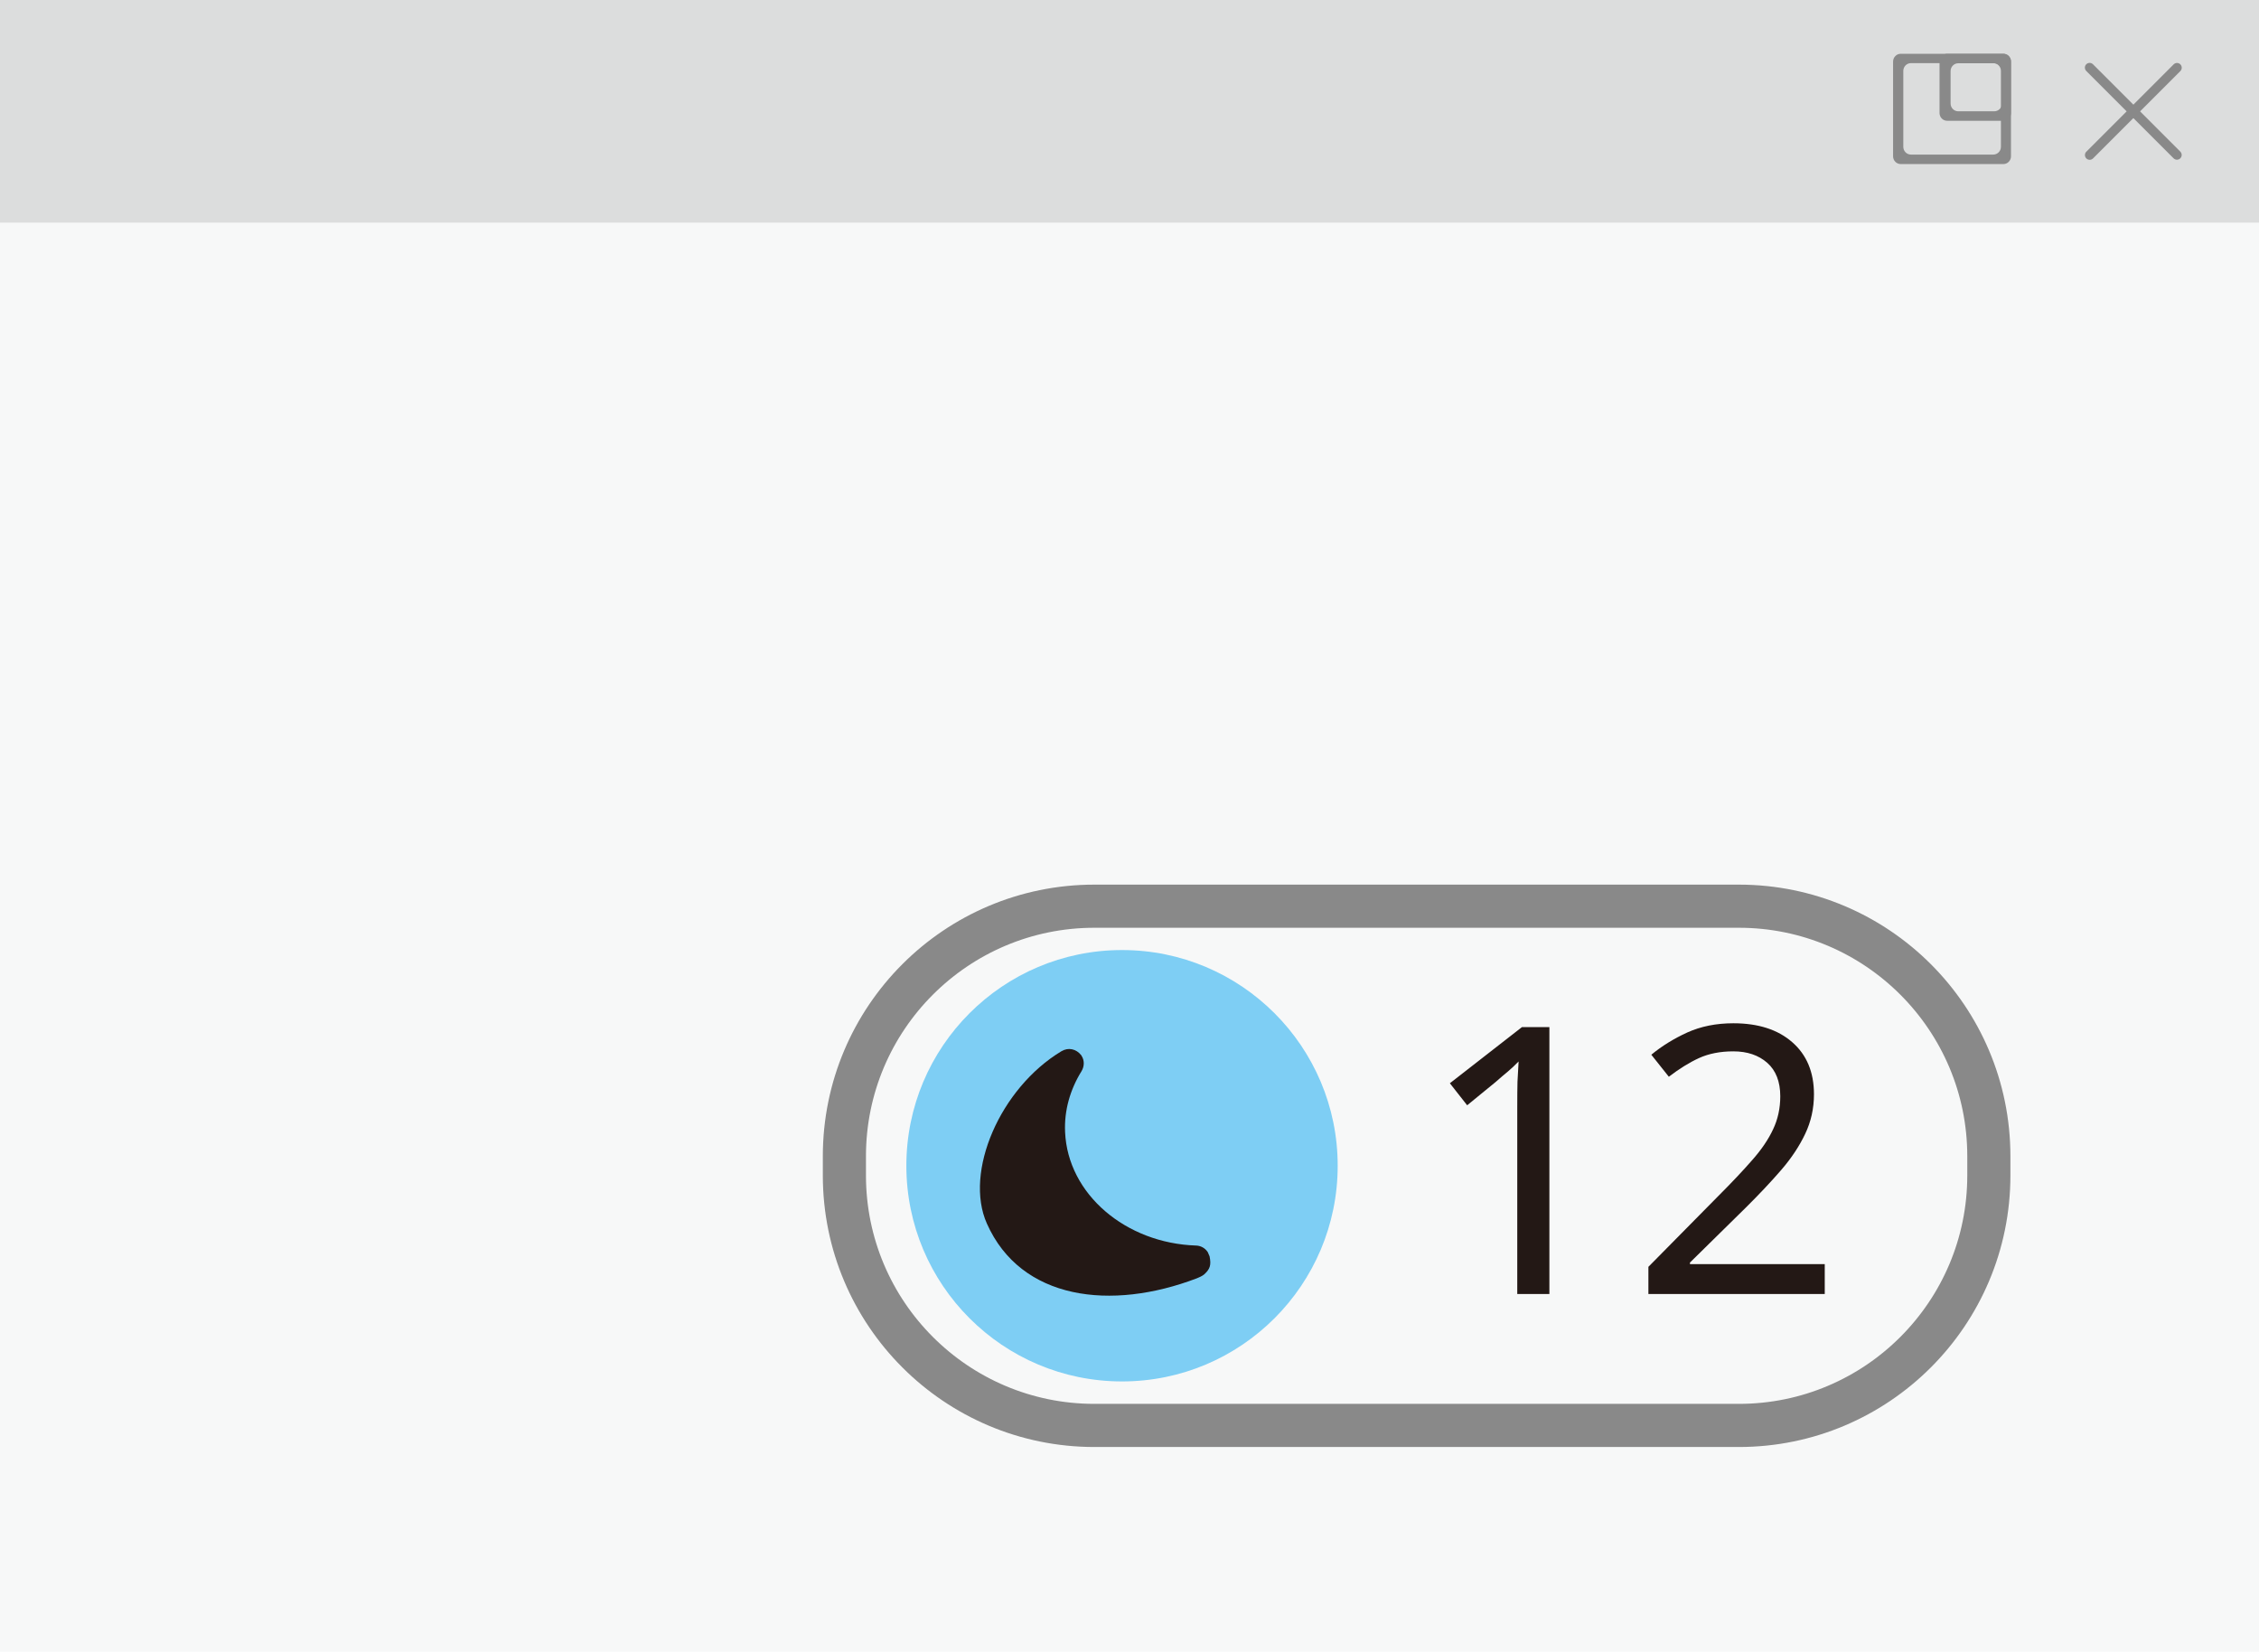
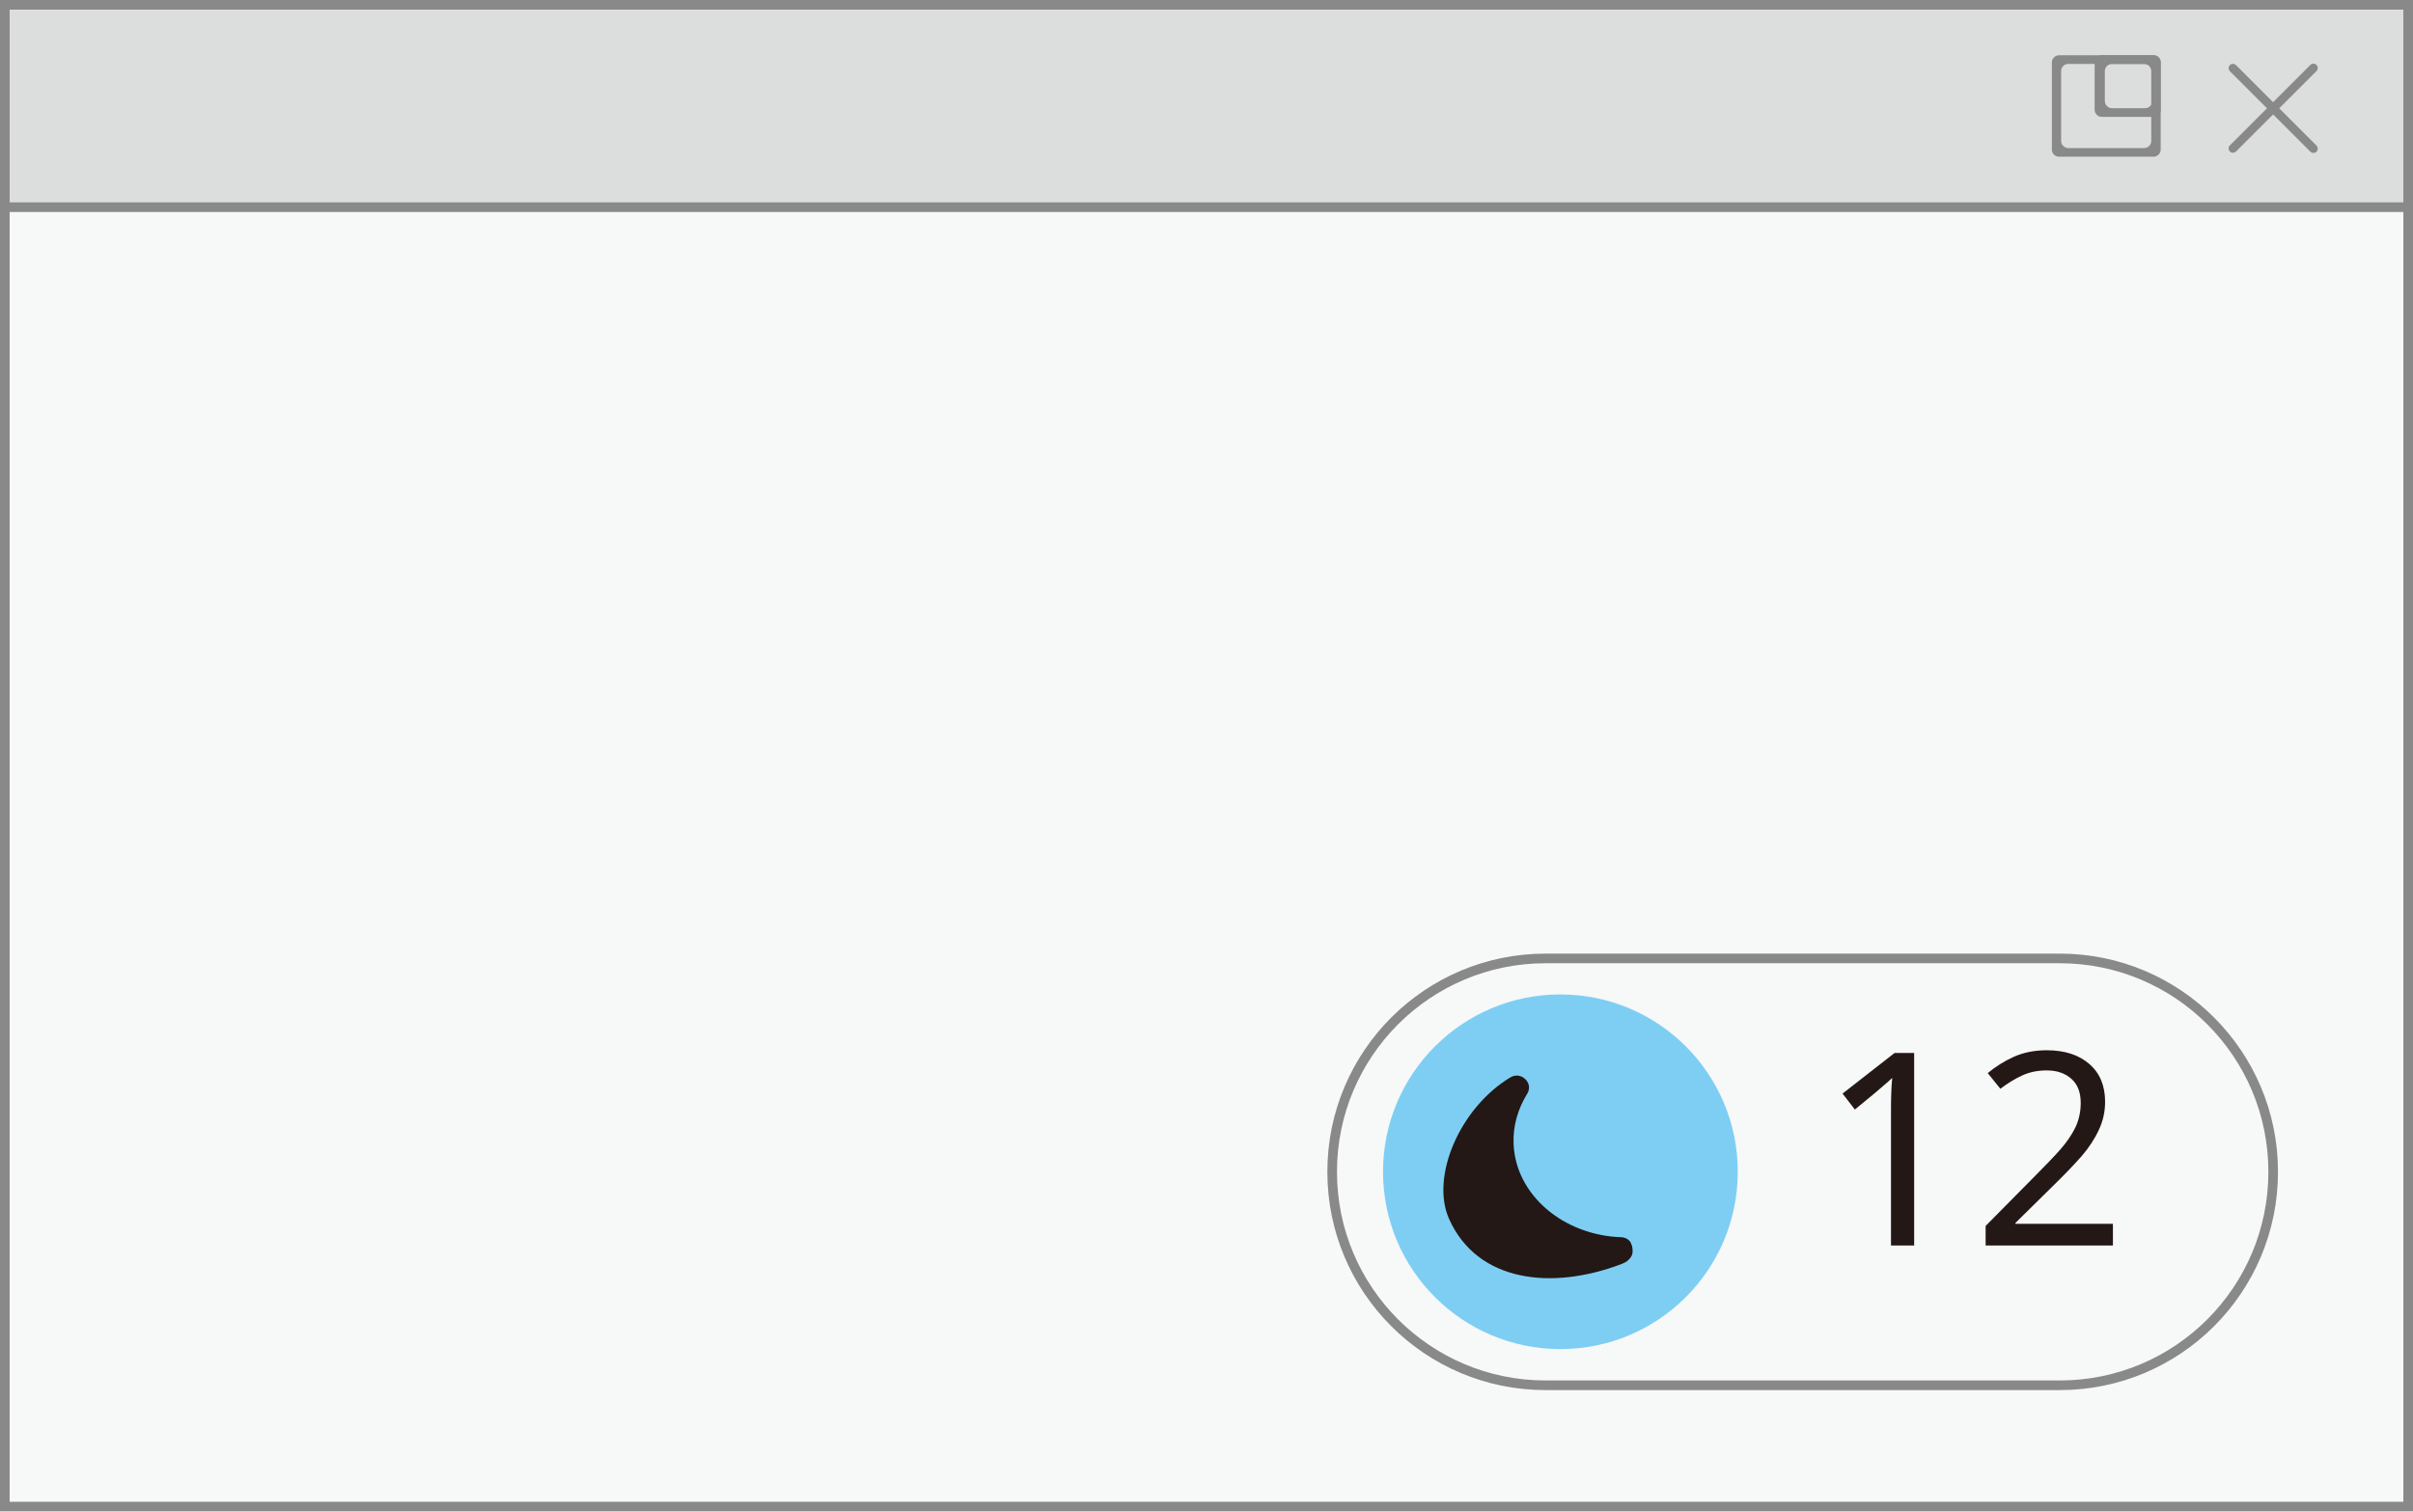
- <svg xmlns="http://www.w3.org/2000/svg" id="_레이어_2" data-name="레이어 2" viewBox="0 0 157.12 114.87">
+ <svg xmlns="http://www.w3.org/2000/svg" id="_레이어_2" data-name="레이어 2" viewBox="0 0 125.29 78.5">
  <defs>
    <style>
+       .cls-1 {
+         font-family: MyriadConceptRoman-Regular, 'Myriad Variable Concept';
+         font-size: 14px;
+         font-variation-settings: 'wght' 400, 'wdth' 100;
+       }
+ 
      .cls-1, .cls-2 {
+         fill: #231815;
+       }
+ 
+       .cls-3 {
        fill: #f7f8f8;
      }

-       .cls-3 {
-         fill: #dcdddd;
+       .cls-3, .cls-4 {
+         stroke: #898989;
+         stroke-miterlimit: 10;
+         stroke-width: .5px;
+       }
+ 
+       .cls-5 {
+         fill: #7ecef4;
+       }
+ 
+       .cls-6 {
+         fill: #898989;
      }

      .cls-4 {
-         fill: #7ecef4;
-       }
- 
-       .cls-2 {
-         stroke: #898989;
-         stroke-miterlimit: 10;
-         stroke-width: 3px;
-       }
- 
-       .cls-5 {
-         font-family: MyriadConceptRoman-Regular, 'Myriad Variable Concept';
-         font-size: 26px;
-         font-variation-settings: 'wght' 400, 'wdth' 100;
-       }
- 
-       .cls-5, .cls-6 {
-         fill: #231815;
-       }
- 
-       .cls-7 {
-         fill: #898989;
+         fill: #dcdddd;
      }
    </style>
  </defs>
  <g id="_레이어_1-2" data-name="레이어 1">
    <g>
+       <rect class="cls-3" x=".25" y=".25" width="124.79" height="78" />
+       <rect class="cls-4" x=".25" y=".25" width="124.79" height="10.51" />
      <g>
-         <g>
-           <rect class="cls-1" width="157.12" height="114.87" />
-           <rect class="cls-3" width="157.12" height="15.48" />
-         </g>
-         <g>
-           <rect class="cls-7" x="143.75" y="7.41" width="9.25" height=".66" rx=".33" ry=".33" transform="translate(247.82 118.13) rotate(-135)" />
-           <rect class="cls-7" x="143.75" y="7.41" width="9.25" height=".66" rx=".33" ry=".33" transform="translate(37.99 107.19) rotate(-45)" />
-         </g>
-         <g>
-           <path class="cls-7" d="m139.34,3.74h-7.14c-.29,0-.53.24-.53.54v6.59c0,.3.24.54.53.54h7.14c.29,0,.53-.24.53-.54v-6.59c0-.3-.24-.54-.53-.54Zm-.17,6.47c0,.3-.24.54-.53.54h-5.73c-.29,0-.53-.24-.53-.54v-5.28c0-.3.24-.54.53-.54h5.73c.29,0,.53.24.53.54v5.28Z" />
-           <path class="cls-7" d="m139.34,3.74h-3.91c-.29,0-.53.24-.53.54v3.58c0,.3.24.54.53.54h3.91c.29,0,.53-.24.53-.54v-3.58c0-.3-.24-.54-.53-.54Zm-.1,3.46c0,.3-.24.54-.53.54h-2.51c-.29,0-.53-.24-.53-.54v-2.26c0-.3.24-.54.53-.54h2.51c.29,0,.53.24.53.54v2.26Z" />
-         </g>
+         <rect class="cls-6" x="114.85" y="5.39" width="6.36" height=".45" rx=".23" ry=".23" transform="translate(197.52 93.06) rotate(-135)" />
+         <rect class="cls-6" x="114.85" y="5.39" width="6.36" height=".45" rx=".23" ry=".23" transform="translate(30.6 85.11) rotate(-45)" />
      </g>
-       <rect class="cls-2" x="58.73" y="63.02" width="79.6" height="36.11" rx="17.39" ry="17.39" />
-       <text class="cls-5" transform="translate(98.53 89.99)">
+       <g>
+         <path class="cls-6" d="m111.82,2.87h-4.91c-.2,0-.37.17-.37.37v4.53c0,.2.16.37.37.37h4.91c.2,0,.37-.17.37-.37V3.24c0-.2-.16-.37-.37-.37Zm-.12,4.45c0,.2-.16.37-.37.37h-3.94c-.2,0-.37-.17-.37-.37v-3.63c0-.2.16-.37.37-.37h3.94c.2,0,.37.17.37.37v3.63Z" />
+         <path class="cls-6" d="m111.82,2.87h-2.69c-.2,0-.37.17-.37.37v2.46c0,.2.16.37.37.37h2.69c.2,0,.37-.17.37-.37v-2.46c0-.2-.16-.37-.37-.37Zm-.07,2.38c0,.2-.16.37-.37.37h-1.72c-.2,0-.37-.17-.37-.37v-1.56c0-.2.16-.37.37-.37h1.72c.2,0,.37.17.37.37v1.56Z" />
+       </g>
+       <rect class="cls-3" x="69.17" y="49.78" width="48.86" height="22.17" rx="11.08" ry="11.08" />
+       <text class="cls-1" transform="translate(94.42 64.69)">
        <tspan x="0" y="0">12</tspan>
      </text>
      <g>
-         <circle class="cls-4" cx="78.04" cy="81.07" r="15" />
-         <path class="cls-6" d="m83.99,87.06c-.18-.27-.48-.43-.8-.44-4.89-.16-8.92-3.57-9.11-7.89-.07-1.52.36-2.97,1.14-4.23.2-.33.22-.74.01-1.07l-.03-.05c-.35-.44-.9-.56-1.38-.27-4.25,2.56-6.78,8.39-5.18,11.98,2.37,5.33,8.65,6.08,14.6,3.81.15-.06.38-.16.51-.27.42-.38.5-.66.38-1.26l-.13-.3Z" />
+         <circle class="cls-5" cx="81.02" cy="60.86" r="9.21" />
+         <path class="cls-2" d="m84.67,64.53c-.11-.17-.29-.26-.49-.27-3-.1-5.48-2.19-5.59-4.84-.04-.93.22-1.82.7-2.6.13-.2.14-.46,0-.66l-.02-.03c-.21-.27-.55-.35-.85-.17-2.61,1.57-4.16,5.15-3.18,7.35,1.46,3.27,5.31,3.73,8.96,2.34.09-.04.24-.1.31-.17.26-.23.3-.41.23-.77l-.08-.19Z" />
      </g>
    </g>
  </g>
</svg>
